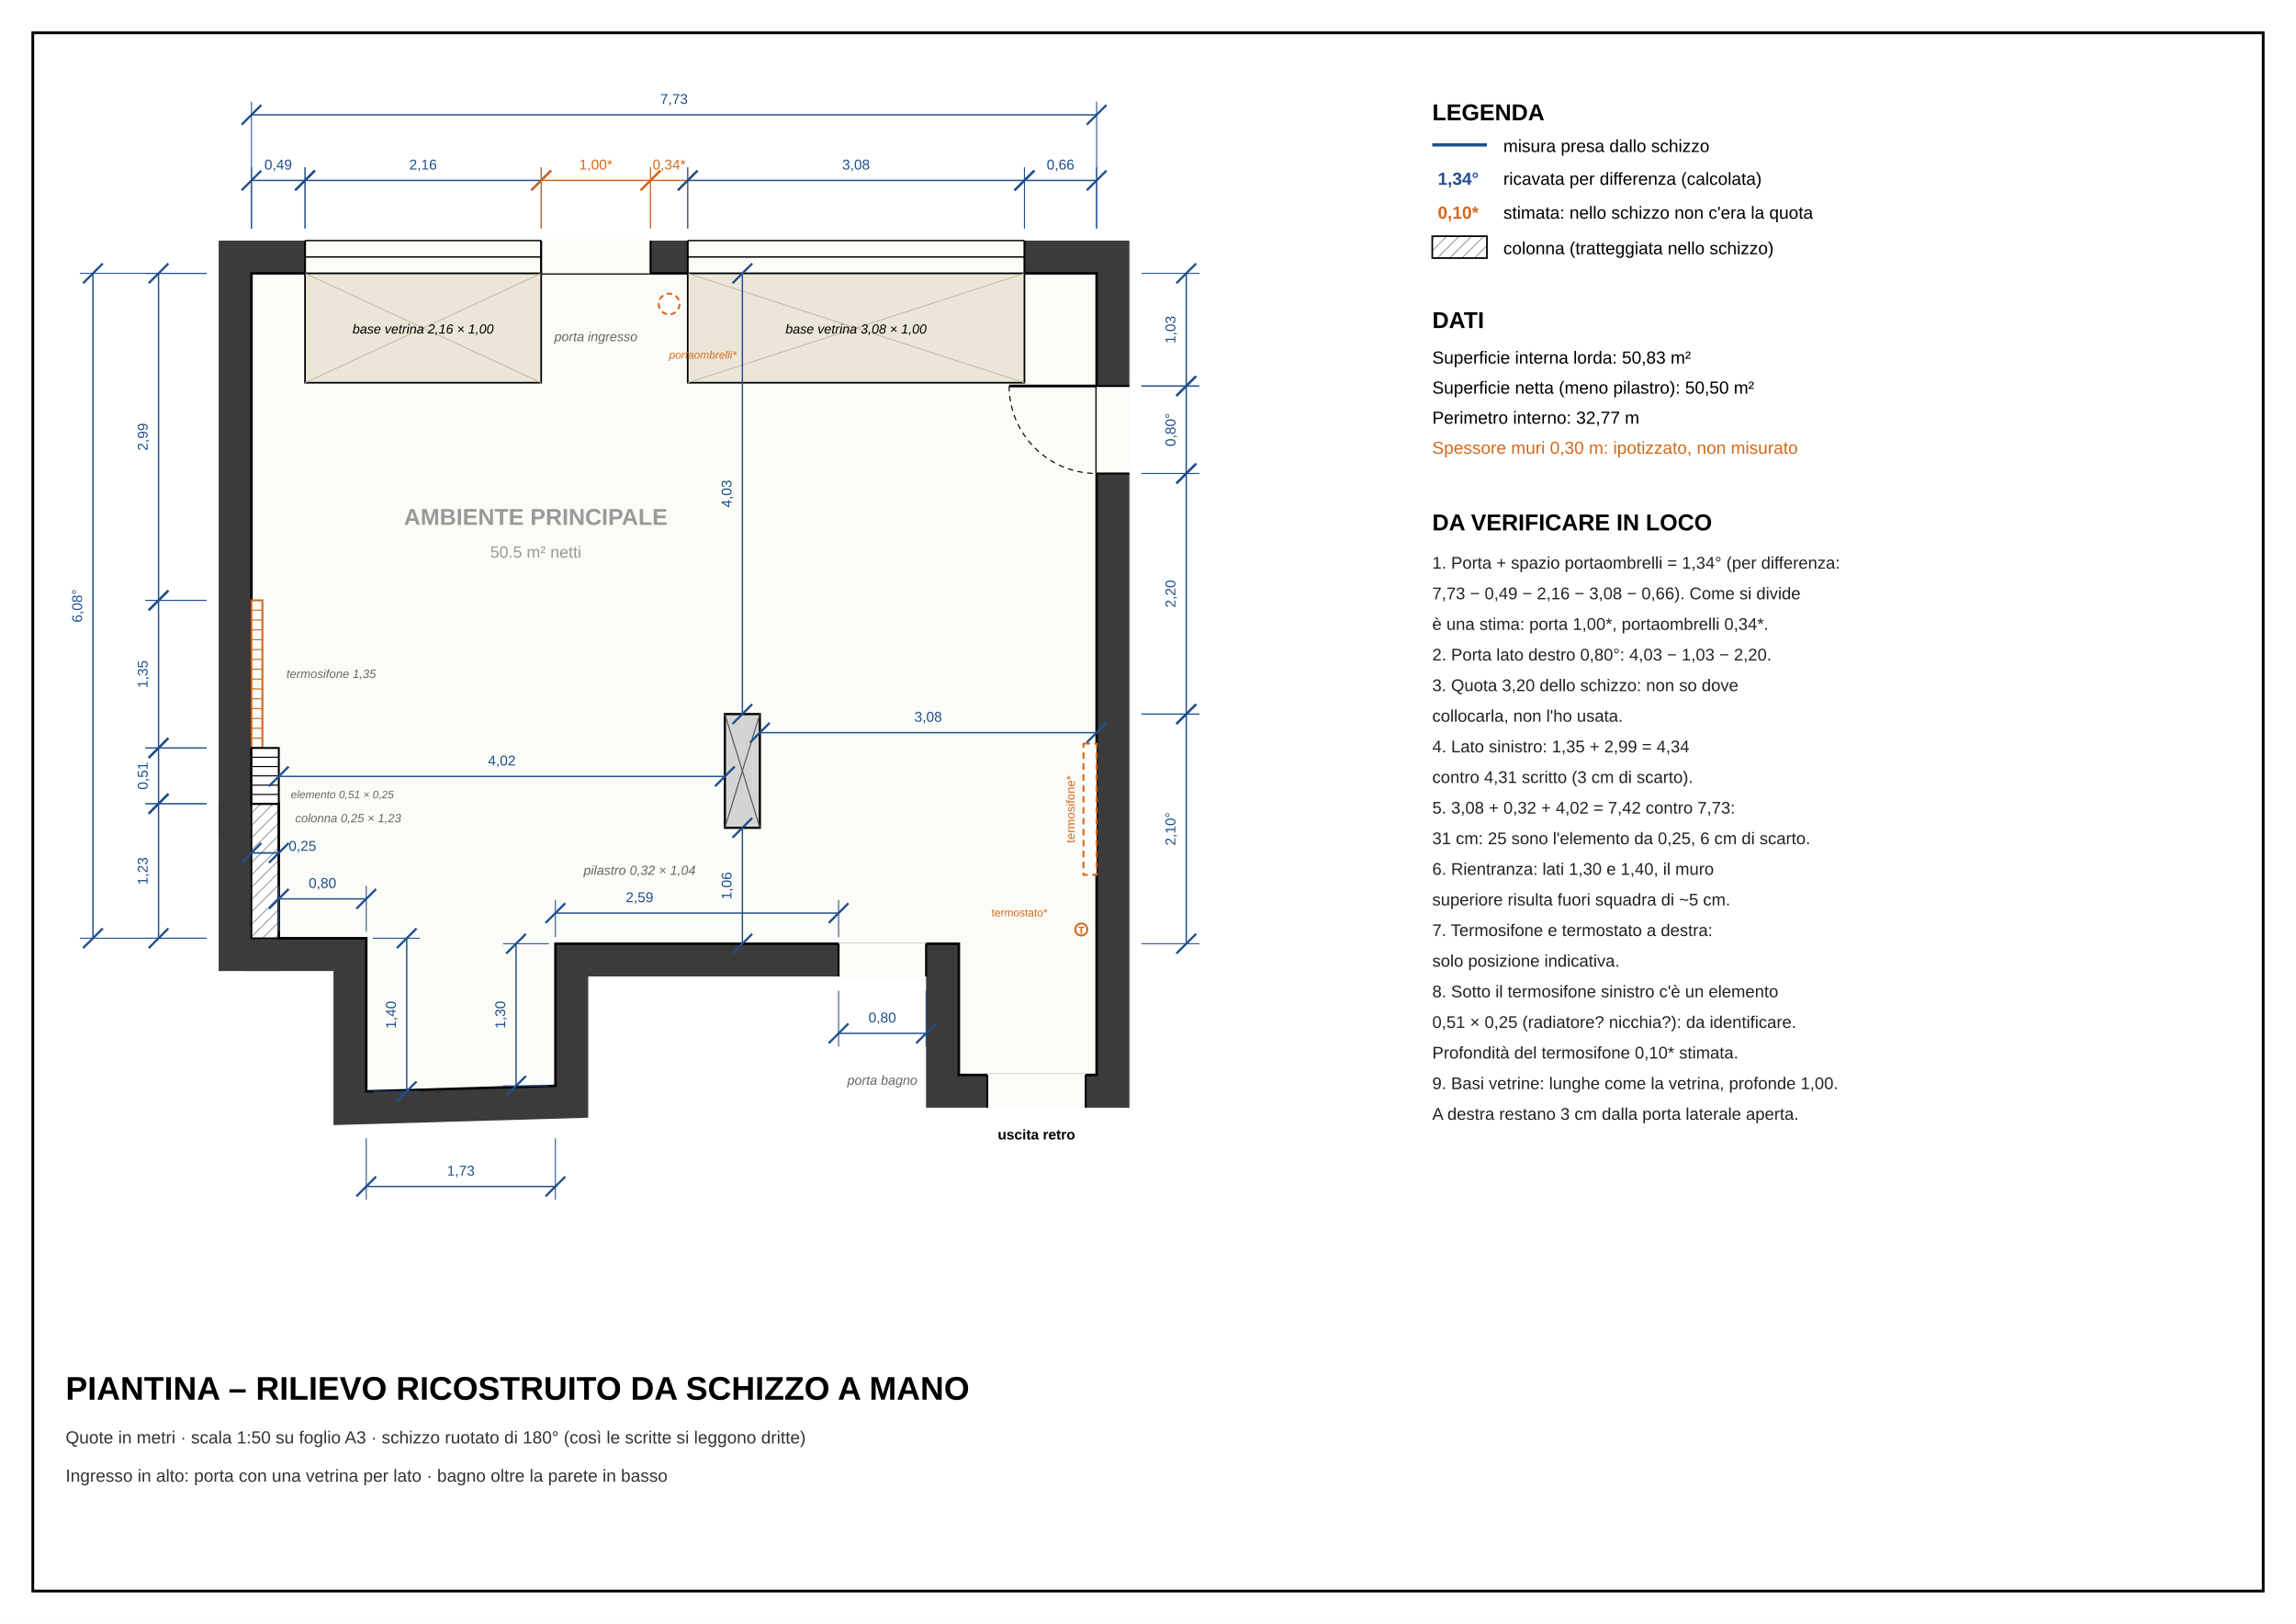
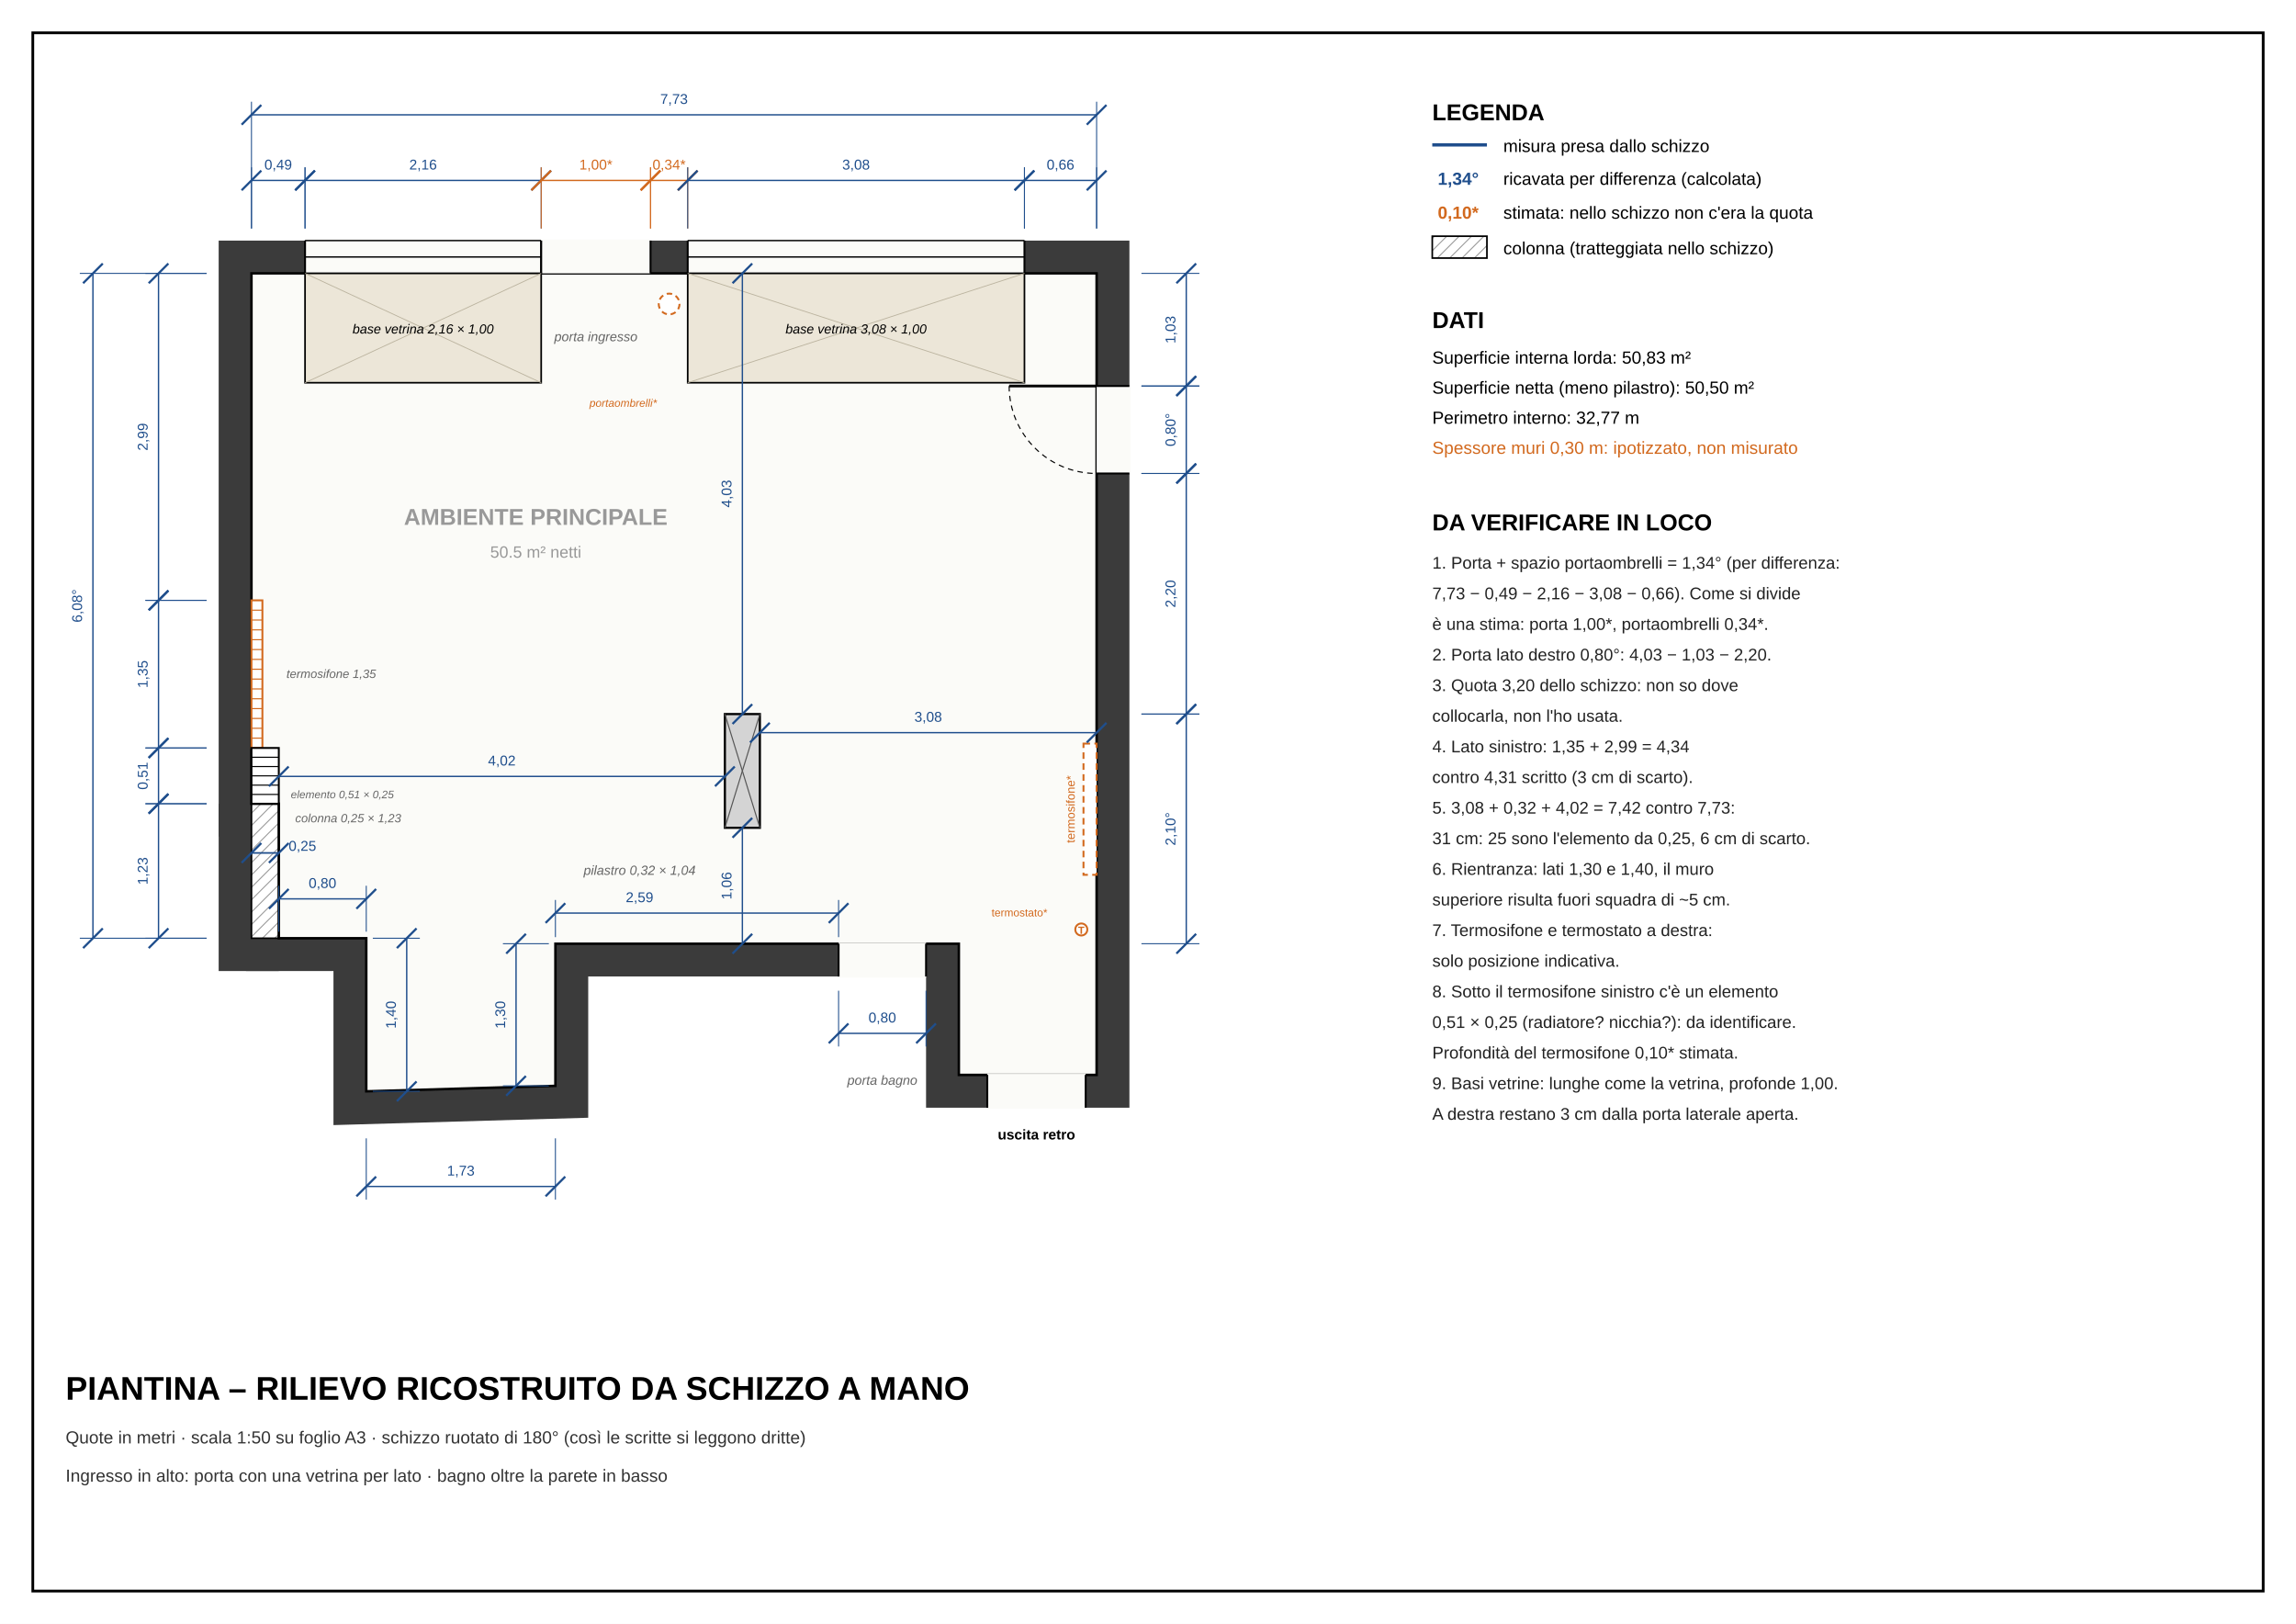
<svg xmlns="http://www.w3.org/2000/svg" width="420mm" height="297mm" viewBox="0 0 420 297" font-family="Arial, Helvetica, sans-serif">
  <defs>
    <pattern id="hatch" width="1.6" height="1.6" patternUnits="userSpaceOnUse" patternTransform="rotate(45)">
      <line x1="0" y1="0" x2="0" y2="1.6" stroke="#777" stroke-width="0.25" />
    </pattern>
  </defs>
  <rect width="420" height="297" fill="#ffffff" />
  <rect x="6" y="6" width="408" height="285" fill="none" stroke="#000" stroke-width="0.5" />
  <polygon points="46.00,50.00 200.60,50.00 200.60,196.60 175.40,196.60 175.40,172.60 101.60,172.60 101.60,198.60 67.00,199.60 67.00,171.60 51.00,171.60 51.00,147.00 46.00,147.00" fill="none" stroke="#3b3b3b" stroke-width="12.00" stroke-linejoin="miter" stroke-miterlimit="10" />
  <polygon points="46.00,50.00 200.60,50.00 200.60,196.60 175.40,196.60 175.40,172.60 101.60,172.60 101.60,198.60 67.00,199.60 67.00,171.60 51.00,171.60 51.00,147.00 46.00,147.00" fill="#fbfbf8" stroke="none" />
  <rect x="40.00" y="147.00" width="11.00" height="30.60" fill="#3b3b3b" stroke="none" stroke-width="0.25" />
  <rect x="46.00" y="147.00" width="5.00" height="24.60" fill="#fff" stroke="none" stroke-width="0.25" />
  <rect x="46.00" y="147.00" width="5.00" height="24.60" fill="url(#hatch)" stroke="#000" stroke-width="0.3" />
  <polygon points="46.00,50.00 200.60,50.00 200.60,196.60 175.40,196.60 175.40,172.60 101.60,172.60 101.60,198.60 67.00,199.60 67.00,171.60 51.00,171.60 51.00,147.00 46.00,147.00" fill="none" stroke="#000" stroke-width="0.45" stroke-linejoin="miter" />
  <rect x="55.80" y="43.80" width="43.20" height="6.20" fill="#fbfbf8" stroke="none" stroke-width="0.25" />
  <line x1="55.80" y1="44.00" x2="55.80" y2="50.00" stroke="#000" stroke-width="0.35" />
  <line x1="99.00" y1="44.00" x2="99.00" y2="50.00" stroke="#000" stroke-width="0.35" />
  <line x1="55.80" y1="44.00" x2="99.00" y2="44.00" stroke="#000" stroke-width="0.25" />
  <line x1="55.80" y1="47.00" x2="99.00" y2="47.00" stroke="#000" stroke-width="0.25" />
  <line x1="55.80" y1="50.00" x2="99.00" y2="50.00" stroke="#000" stroke-width="0.25" />
  <rect x="125.80" y="43.80" width="61.60" height="6.20" fill="#fbfbf8" stroke="none" stroke-width="0.25" />
  <line x1="125.80" y1="44.00" x2="125.80" y2="50.00" stroke="#000" stroke-width="0.35" />
  <line x1="187.40" y1="44.00" x2="187.40" y2="50.00" stroke="#000" stroke-width="0.35" />
  <line x1="125.80" y1="44.00" x2="187.40" y2="44.00" stroke="#000" stroke-width="0.25" />
  <line x1="125.80" y1="47.00" x2="187.40" y2="47.00" stroke="#000" stroke-width="0.25" />
  <line x1="125.80" y1="50.00" x2="187.40" y2="50.00" stroke="#000" stroke-width="0.25" />
  <rect x="99.00" y="43.80" width="20.00" height="6.20" fill="#fbfbf8" stroke="none" stroke-width="0.25" />
  <line x1="99.00" y1="44.00" x2="99.00" y2="50.00" stroke="#000" stroke-width="0.35" />
  <line x1="119.00" y1="44.00" x2="119.00" y2="50.00" stroke="#000" stroke-width="0.35" />
  <circle cx="122.40" cy="55.60" r="1.9" fill="#fff" stroke="#d2691e" stroke-width="0.35" stroke-dasharray="1 0.7" />
  <rect x="200.60" y="70.60" width="6.20" height="16.00" fill="#fbfbf8" stroke="none" stroke-width="0.25" />
  <line x1="200.60" y1="70.60" x2="206.60" y2="70.60" stroke="#000" stroke-width="0.35" />
  <line x1="200.60" y1="86.60" x2="206.60" y2="86.60" stroke="#000" stroke-width="0.35" />
  <line x1="200.60" y1="70.60" x2="184.60" y2="70.60" stroke="#000" stroke-width="0.5" />
  <path d="M 184.60 70.60 A 16.00 16.00 0 0 0 200.60 86.60" fill="none" stroke="#000" stroke-width="0.2" stroke-dasharray="1 0.8" />
  <rect x="153.40" y="172.40" width="16.00" height="6.40" fill="#fbfbf8" stroke="none" stroke-width="0.25" />
  <line x1="153.40" y1="172.60" x2="153.40" y2="178.60" stroke="#000" stroke-width="0.35" />
  <line x1="169.40" y1="172.60" x2="169.40" y2="178.60" stroke="#000" stroke-width="0.35" />
  <rect x="180.60" y="196.40" width="18.00" height="6.40" fill="#fbfbf8" stroke="none" stroke-width="0.25" />
  <line x1="180.60" y1="196.60" x2="180.60" y2="202.60" stroke="#000" stroke-width="0.35" />
  <line x1="198.60" y1="196.60" x2="198.60" y2="202.60" stroke="#000" stroke-width="0.35" />
  <rect x="180.60" y="196.40" width="18.00" height="6.40" fill="none" stroke="none" stroke-width="0.25" />
  <rect x="55.80" y="50.00" width="43.20" height="20.00" fill="#ece6d8" stroke="#000" stroke-width="0.3" />
  <line x1="55.80" y1="50.00" x2="99.00" y2="70.00" stroke="#bbb39f" stroke-width="0.15" />
  <line x1="55.80" y1="70.00" x2="99.00" y2="50.00" stroke="#bbb39f" stroke-width="0.15" />
  <rect x="125.80" y="50.00" width="61.60" height="20.00" fill="#ece6d8" stroke="#000" stroke-width="0.3" />
  <line x1="125.80" y1="50.00" x2="187.40" y2="70.00" stroke="#bbb39f" stroke-width="0.15" />
  <line x1="125.80" y1="70.00" x2="187.40" y2="50.00" stroke="#bbb39f" stroke-width="0.15" />
  <rect x="132.60" y="130.60" width="6.40" height="20.80" fill="#d4d4d4" stroke="#000" stroke-width="0.4" />
  <line x1="132.60" y1="130.60" x2="139.00" y2="151.40" stroke="#555" stroke-width="0.2" />
  <line x1="139.00" y1="130.60" x2="132.60" y2="151.40" stroke="#555" stroke-width="0.2" />
  <rect x="46.00" y="109.80" width="2.00" height="27.00" fill="#fff" stroke="#d2691e" stroke-width="0.35" />
  <line x1="46.00" y1="111.60" x2="48.00" y2="111.60" stroke="#d2691e" stroke-width="0.2" />
  <line x1="46.00" y1="113.40" x2="48.00" y2="113.40" stroke="#d2691e" stroke-width="0.2" />
  <line x1="46.00" y1="115.20" x2="48.00" y2="115.20" stroke="#d2691e" stroke-width="0.2" />
  <line x1="46.00" y1="117.00" x2="48.00" y2="117.00" stroke="#d2691e" stroke-width="0.2" />
  <line x1="46.00" y1="118.80" x2="48.00" y2="118.80" stroke="#d2691e" stroke-width="0.2" />
  <line x1="46.00" y1="120.60" x2="48.00" y2="120.60" stroke="#d2691e" stroke-width="0.2" />
  <line x1="46.00" y1="122.40" x2="48.00" y2="122.40" stroke="#d2691e" stroke-width="0.2" />
  <line x1="46.00" y1="124.20" x2="48.00" y2="124.20" stroke="#d2691e" stroke-width="0.2" />
  <line x1="46.00" y1="126.00" x2="48.00" y2="126.00" stroke="#d2691e" stroke-width="0.2" />
  <line x1="46.00" y1="127.80" x2="48.00" y2="127.80" stroke="#d2691e" stroke-width="0.2" />
  <line x1="46.00" y1="129.60" x2="48.00" y2="129.60" stroke="#d2691e" stroke-width="0.2" />
  <line x1="46.00" y1="131.40" x2="48.00" y2="131.40" stroke="#d2691e" stroke-width="0.2" />
  <line x1="46.00" y1="133.20" x2="48.00" y2="133.20" stroke="#d2691e" stroke-width="0.2" />
  <line x1="46.00" y1="135.00" x2="48.00" y2="135.00" stroke="#d2691e" stroke-width="0.2" />
  <rect x="46.00" y="136.80" width="5.00" height="10.20" fill="#fff" stroke="#000" stroke-width="0.35" />
  <line x1="46.00" y1="138.50" x2="51.00" y2="138.50" stroke="#000" stroke-width="0.2" />
  <line x1="46.00" y1="140.20" x2="51.00" y2="140.20" stroke="#000" stroke-width="0.2" />
  <line x1="46.00" y1="141.90" x2="51.00" y2="141.90" stroke="#000" stroke-width="0.2" />
  <line x1="46.00" y1="143.60" x2="51.00" y2="143.60" stroke="#000" stroke-width="0.2" />
  <line x1="46.00" y1="145.30" x2="51.00" y2="145.30" stroke="#000" stroke-width="0.2" />
  <rect x="198.20" y="136.00" width="2.40" height="24.00" fill="#fff" stroke="#d2691e" stroke-width="0.35" stroke-dasharray="1.2 0.8" />
  <text x="196.60" y="148.00" font-size="2.2" fill="#d2691e" text-anchor="middle" font-weight="normal" font-style="normal" transform="rotate(-90 196.60 148.00)">termosifone*</text>
  <circle cx="197.80" cy="170.00" r="1.1" fill="#fff" stroke="#d2691e" stroke-width="0.35" />
  <text x="197.80" y="170.80" font-size="1.9" fill="#d2691e" text-anchor="middle" font-weight="bold">T</text>
  <text x="191.60" y="167.60" font-size="2.0" fill="#d2691e" text-anchor="end" font-weight="normal" font-style="normal">termostato*</text>
  <text x="77.40" y="61.00" font-size="2.4" fill="#000" text-anchor="middle" font-weight="normal" font-style="italic">base vetrina 2,16 × 1,00</text>
  <text x="156.60" y="61.00" font-size="2.4" fill="#000" text-anchor="middle" font-weight="normal" font-style="italic">base vetrina 3,08 × 1,00</text>
  <text x="109.00" y="62.40" font-size="2.4" fill="#666666" text-anchor="middle" font-weight="normal" font-style="italic">porta ingresso</text>
-   <text x="122.40" y="65.60" font-size="2.0" fill="#d2691e" text-anchor="start" font-weight="normal" font-style="italic">portaombrelli*</text>
+   <text x="114.00" y="74.40" font-size="2.0" fill="#d2691e" text-anchor="middle" font-weight="normal" font-style="italic">portaombrelli*</text>
  <text x="117.00" y="160.00" font-size="2.4" fill="#666666" text-anchor="middle" font-weight="normal" font-style="italic">pilastro 0,32 × 1,04</text>
  <text x="52.40" y="124.00" font-size="2.2" fill="#666666" text-anchor="start" font-weight="normal" font-style="italic">termosifone 1,35</text>
  <text x="53.20" y="146.00" font-size="2.0" fill="#666666" text-anchor="start" font-weight="normal" font-style="italic">elemento 0,51 × 0,25</text>
  <text x="54.00" y="150.40" font-size="2.2" fill="#666666" text-anchor="start" font-weight="normal" font-style="italic">colonna 0,25 × 1,23</text>
  <text x="161.40" y="198.40" font-size="2.4" fill="#666666" text-anchor="middle" font-weight="normal" font-style="italic">porta bagno</text>
  <text x="189.60" y="208.40" font-size="2.6" fill="#000" text-anchor="middle" font-weight="bold" font-style="normal">uscita retro</text>
  <text x="98.00" y="96.00" font-size="4.2" fill="#999" text-anchor="middle" font-weight="bold" font-style="normal">AMBIENTE PRINCIPALE</text>
  <text x="98.00" y="102.00" font-size="3.0" fill="#999" text-anchor="middle" font-weight="normal" font-style="normal">50.5 m² netti</text>
  <line x1="46.00" y1="41.80" x2="46.00" y2="30.60" stroke="#1f4e8c" stroke-width="0.18" />
  <line x1="55.80" y1="41.80" x2="55.80" y2="30.60" stroke="#1f4e8c" stroke-width="0.18" />
  <line x1="46.00" y1="33.00" x2="55.80" y2="33.00" stroke="#1f4e8c" stroke-width="0.25" />
  <line x1="44.20" y1="34.80" x2="47.80" y2="31.20" stroke="#1f4e8c" stroke-width="0.4" />
  <line x1="54.00" y1="34.80" x2="57.60" y2="31.20" stroke="#1f4e8c" stroke-width="0.4" />
  <text x="50.90" y="31.00" font-size="2.6" fill="#1f4e8c" text-anchor="middle" font-weight="normal" font-style="normal">0,49</text>
  <line x1="55.80" y1="41.80" x2="55.80" y2="30.60" stroke="#1f4e8c" stroke-width="0.18" />
  <line x1="99.00" y1="41.80" x2="99.00" y2="30.60" stroke="#1f4e8c" stroke-width="0.18" />
  <line x1="55.80" y1="33.00" x2="99.00" y2="33.00" stroke="#1f4e8c" stroke-width="0.25" />
  <line x1="54.00" y1="34.80" x2="57.60" y2="31.20" stroke="#1f4e8c" stroke-width="0.4" />
  <line x1="97.20" y1="34.80" x2="100.80" y2="31.20" stroke="#1f4e8c" stroke-width="0.4" />
  <text x="77.40" y="31.00" font-size="2.6" fill="#1f4e8c" text-anchor="middle" font-weight="normal" font-style="normal">2,16</text>
  <line x1="99.00" y1="41.80" x2="99.00" y2="30.60" stroke="#d2691e" stroke-width="0.18" />
  <line x1="119.00" y1="41.80" x2="119.00" y2="30.60" stroke="#d2691e" stroke-width="0.18" />
  <line x1="99.00" y1="33.00" x2="119.00" y2="33.00" stroke="#d2691e" stroke-width="0.25" />
  <line x1="97.20" y1="34.80" x2="100.80" y2="31.20" stroke="#d2691e" stroke-width="0.4" />
  <line x1="117.20" y1="34.80" x2="120.80" y2="31.20" stroke="#d2691e" stroke-width="0.4" />
  <text x="109.00" y="31.00" font-size="2.6" fill="#d2691e" text-anchor="middle" font-weight="normal" font-style="normal">1,00*</text>
  <line x1="119.00" y1="41.80" x2="119.00" y2="30.60" stroke="#d2691e" stroke-width="0.18" />
  <line x1="125.80" y1="41.80" x2="125.80" y2="30.60" stroke="#d2691e" stroke-width="0.18" />
  <line x1="119.00" y1="33.00" x2="125.80" y2="33.00" stroke="#d2691e" stroke-width="0.25" />
  <line x1="117.20" y1="34.80" x2="120.80" y2="31.20" stroke="#d2691e" stroke-width="0.4" />
  <line x1="124.00" y1="34.80" x2="127.60" y2="31.20" stroke="#d2691e" stroke-width="0.4" />
  <text x="122.40" y="31.00" font-size="2.6" fill="#d2691e" text-anchor="middle" font-weight="normal" font-style="normal">0,34*</text>
  <line x1="125.80" y1="41.80" x2="125.80" y2="30.60" stroke="#1f4e8c" stroke-width="0.18" />
  <line x1="187.40" y1="41.80" x2="187.40" y2="30.60" stroke="#1f4e8c" stroke-width="0.18" />
  <line x1="125.80" y1="33.00" x2="187.40" y2="33.00" stroke="#1f4e8c" stroke-width="0.25" />
  <line x1="124.00" y1="34.80" x2="127.60" y2="31.20" stroke="#1f4e8c" stroke-width="0.4" />
  <line x1="185.60" y1="34.80" x2="189.20" y2="31.20" stroke="#1f4e8c" stroke-width="0.4" />
  <text x="156.60" y="31.00" font-size="2.6" fill="#1f4e8c" text-anchor="middle" font-weight="normal" font-style="normal">3,08</text>
  <line x1="187.40" y1="41.80" x2="187.40" y2="30.60" stroke="#1f4e8c" stroke-width="0.18" />
  <line x1="200.60" y1="41.80" x2="200.60" y2="30.60" stroke="#1f4e8c" stroke-width="0.18" />
  <line x1="187.40" y1="33.00" x2="200.60" y2="33.00" stroke="#1f4e8c" stroke-width="0.25" />
  <line x1="185.60" y1="34.80" x2="189.20" y2="31.20" stroke="#1f4e8c" stroke-width="0.4" />
  <line x1="198.80" y1="34.80" x2="202.40" y2="31.20" stroke="#1f4e8c" stroke-width="0.4" />
  <text x="194.00" y="31.00" font-size="2.6" fill="#1f4e8c" text-anchor="middle" font-weight="normal" font-style="normal">0,66</text>
  <line x1="46.00" y1="41.80" x2="46.00" y2="18.60" stroke="#1f4e8c" stroke-width="0.18" />
  <line x1="200.60" y1="41.80" x2="200.60" y2="18.60" stroke="#1f4e8c" stroke-width="0.18" />
  <line x1="46.00" y1="21.00" x2="200.60" y2="21.00" stroke="#1f4e8c" stroke-width="0.25" />
  <line x1="44.20" y1="22.80" x2="47.80" y2="19.20" stroke="#1f4e8c" stroke-width="0.4" />
  <line x1="198.80" y1="22.80" x2="202.40" y2="19.20" stroke="#1f4e8c" stroke-width="0.4" />
  <text x="123.30" y="19.00" font-size="2.6" fill="#1f4e8c" text-anchor="middle" font-weight="normal" font-style="normal">7,73</text>
  <line x1="208.80" y1="50.00" x2="219.40" y2="50.00" stroke="#1f4e8c" stroke-width="0.18" />
  <line x1="208.80" y1="70.60" x2="219.40" y2="70.60" stroke="#1f4e8c" stroke-width="0.18" />
  <line x1="217.00" y1="50.00" x2="217.00" y2="70.60" stroke="#1f4e8c" stroke-width="0.25" />
  <line x1="215.20" y1="51.80" x2="218.80" y2="48.20" stroke="#1f4e8c" stroke-width="0.4" />
  <line x1="215.20" y1="72.40" x2="218.80" y2="68.80" stroke="#1f4e8c" stroke-width="0.4" />
  <text x="215.00" y="60.30" font-size="2.6" fill="#1f4e8c" text-anchor="middle" font-weight="normal" font-style="normal" transform="rotate(-90 215.00 60.30)">1,03</text>
  <line x1="208.80" y1="70.60" x2="219.40" y2="70.60" stroke="#1f4e8c" stroke-width="0.18" />
  <line x1="208.80" y1="86.60" x2="219.40" y2="86.60" stroke="#1f4e8c" stroke-width="0.18" />
  <line x1="217.00" y1="70.60" x2="217.00" y2="86.60" stroke="#1f4e8c" stroke-width="0.25" />
  <line x1="215.20" y1="72.40" x2="218.80" y2="68.80" stroke="#1f4e8c" stroke-width="0.4" />
  <line x1="215.20" y1="88.40" x2="218.80" y2="84.80" stroke="#1f4e8c" stroke-width="0.4" />
  <text x="215.00" y="78.60" font-size="2.6" fill="#1f4e8c" text-anchor="middle" font-weight="normal" font-style="normal" transform="rotate(-90 215.00 78.60)">0,80°</text>
  <line x1="208.80" y1="86.60" x2="219.40" y2="86.60" stroke="#1f4e8c" stroke-width="0.18" />
  <line x1="208.80" y1="130.60" x2="219.40" y2="130.60" stroke="#1f4e8c" stroke-width="0.18" />
  <line x1="217.00" y1="86.60" x2="217.00" y2="130.60" stroke="#1f4e8c" stroke-width="0.25" />
  <line x1="215.20" y1="88.40" x2="218.80" y2="84.80" stroke="#1f4e8c" stroke-width="0.4" />
  <line x1="215.20" y1="132.40" x2="218.80" y2="128.80" stroke="#1f4e8c" stroke-width="0.4" />
  <text x="215.00" y="108.60" font-size="2.6" fill="#1f4e8c" text-anchor="middle" font-weight="normal" font-style="normal" transform="rotate(-90 215.00 108.60)">2,20</text>
  <line x1="208.80" y1="130.60" x2="219.40" y2="130.60" stroke="#1f4e8c" stroke-width="0.18" />
  <line x1="208.80" y1="172.60" x2="219.40" y2="172.60" stroke="#1f4e8c" stroke-width="0.18" />
  <line x1="217.00" y1="130.60" x2="217.00" y2="172.60" stroke="#1f4e8c" stroke-width="0.25" />
  <line x1="215.20" y1="132.40" x2="218.80" y2="128.80" stroke="#1f4e8c" stroke-width="0.4" />
  <line x1="215.20" y1="174.40" x2="218.80" y2="170.80" stroke="#1f4e8c" stroke-width="0.4" />
  <text x="215.00" y="151.60" font-size="2.6" fill="#1f4e8c" text-anchor="middle" font-weight="normal" font-style="normal" transform="rotate(-90 215.00 151.60)">2,10°</text>
  <line x1="37.80" y1="50.00" x2="26.60" y2="50.00" stroke="#1f4e8c" stroke-width="0.18" />
  <line x1="37.80" y1="109.80" x2="26.60" y2="109.80" stroke="#1f4e8c" stroke-width="0.18" />
  <line x1="29.00" y1="50.00" x2="29.00" y2="109.80" stroke="#1f4e8c" stroke-width="0.25" />
  <line x1="27.20" y1="51.80" x2="30.80" y2="48.20" stroke="#1f4e8c" stroke-width="0.4" />
  <line x1="27.20" y1="111.60" x2="30.80" y2="108.00" stroke="#1f4e8c" stroke-width="0.4" />
  <text x="27.00" y="79.90" font-size="2.6" fill="#1f4e8c" text-anchor="middle" font-weight="normal" font-style="normal" transform="rotate(-90 27.00 79.90)">2,99</text>
  <line x1="37.80" y1="109.80" x2="26.60" y2="109.80" stroke="#1f4e8c" stroke-width="0.18" />
  <line x1="37.80" y1="136.80" x2="26.60" y2="136.80" stroke="#1f4e8c" stroke-width="0.18" />
  <line x1="29.00" y1="109.80" x2="29.00" y2="136.80" stroke="#1f4e8c" stroke-width="0.25" />
  <line x1="27.20" y1="111.60" x2="30.80" y2="108.00" stroke="#1f4e8c" stroke-width="0.4" />
  <line x1="27.20" y1="138.60" x2="30.80" y2="135.00" stroke="#1f4e8c" stroke-width="0.4" />
  <text x="27.00" y="123.30" font-size="2.6" fill="#1f4e8c" text-anchor="middle" font-weight="normal" font-style="normal" transform="rotate(-90 27.00 123.30)">1,35</text>
  <line x1="37.80" y1="136.80" x2="26.60" y2="136.80" stroke="#1f4e8c" stroke-width="0.18" />
  <line x1="37.80" y1="147.00" x2="26.60" y2="147.00" stroke="#1f4e8c" stroke-width="0.18" />
  <line x1="29.00" y1="136.80" x2="29.00" y2="147.00" stroke="#1f4e8c" stroke-width="0.25" />
  <line x1="27.20" y1="138.60" x2="30.80" y2="135.00" stroke="#1f4e8c" stroke-width="0.4" />
  <line x1="27.20" y1="148.80" x2="30.80" y2="145.20" stroke="#1f4e8c" stroke-width="0.4" />
  <text x="27.00" y="141.90" font-size="2.6" fill="#1f4e8c" text-anchor="middle" font-weight="normal" font-style="normal" transform="rotate(-90 27.00 141.90)">0,51</text>
  <line x1="37.80" y1="147.00" x2="26.60" y2="147.00" stroke="#1f4e8c" stroke-width="0.18" />
  <line x1="37.80" y1="171.60" x2="26.60" y2="171.60" stroke="#1f4e8c" stroke-width="0.18" />
  <line x1="29.00" y1="147.00" x2="29.00" y2="171.60" stroke="#1f4e8c" stroke-width="0.25" />
  <line x1="27.20" y1="148.80" x2="30.80" y2="145.20" stroke="#1f4e8c" stroke-width="0.4" />
  <line x1="27.20" y1="173.40" x2="30.80" y2="169.80" stroke="#1f4e8c" stroke-width="0.4" />
  <text x="27.00" y="159.30" font-size="2.6" fill="#1f4e8c" text-anchor="middle" font-weight="normal" font-style="normal" transform="rotate(-90 27.00 159.30)">1,23</text>
  <line x1="37.80" y1="50.00" x2="14.60" y2="50.00" stroke="#1f4e8c" stroke-width="0.18" />
  <line x1="37.80" y1="171.60" x2="14.60" y2="171.60" stroke="#1f4e8c" stroke-width="0.18" />
  <line x1="17.00" y1="50.00" x2="17.00" y2="171.60" stroke="#1f4e8c" stroke-width="0.25" />
  <line x1="15.20" y1="51.80" x2="18.80" y2="48.20" stroke="#1f4e8c" stroke-width="0.4" />
  <line x1="15.20" y1="173.40" x2="18.80" y2="169.80" stroke="#1f4e8c" stroke-width="0.4" />
  <text x="15.00" y="110.80" font-size="2.6" fill="#1f4e8c" text-anchor="middle" font-weight="normal" font-style="normal" transform="rotate(-90 15.00 110.80)">6,08°</text>
  <line x1="139.00" y1="134.00" x2="200.60" y2="134.00" stroke="#1f4e8c" stroke-width="0.25" />
  <line x1="137.20" y1="135.80" x2="140.80" y2="132.20" stroke="#1f4e8c" stroke-width="0.4" />
  <line x1="198.80" y1="135.80" x2="202.40" y2="132.20" stroke="#1f4e8c" stroke-width="0.4" />
  <text x="169.80" y="132.00" font-size="2.6" fill="#1f4e8c" text-anchor="middle" font-weight="normal" font-style="normal">3,08</text>
  <line x1="51.00" y1="142.00" x2="132.60" y2="142.00" stroke="#1f4e8c" stroke-width="0.25" />
  <line x1="49.20" y1="143.80" x2="52.80" y2="140.20" stroke="#1f4e8c" stroke-width="0.4" />
  <line x1="130.80" y1="143.80" x2="134.40" y2="140.20" stroke="#1f4e8c" stroke-width="0.4" />
  <text x="91.80" y="140.00" font-size="2.6" fill="#1f4e8c" text-anchor="middle" font-weight="normal" font-style="normal">4,02</text>
  <line x1="135.80" y1="50.00" x2="135.80" y2="130.60" stroke="#1f4e8c" stroke-width="0.25" />
  <line x1="134.00" y1="51.80" x2="137.60" y2="48.20" stroke="#1f4e8c" stroke-width="0.4" />
  <line x1="134.00" y1="132.40" x2="137.60" y2="128.80" stroke="#1f4e8c" stroke-width="0.4" />
  <text x="133.80" y="90.30" font-size="2.6" fill="#1f4e8c" text-anchor="middle" font-weight="normal" font-style="normal" transform="rotate(-90 133.80 90.30)">4,03</text>
  <line x1="135.80" y1="151.40" x2="135.80" y2="172.60" stroke="#1f4e8c" stroke-width="0.25" />
  <line x1="134.00" y1="153.20" x2="137.60" y2="149.60" stroke="#1f4e8c" stroke-width="0.4" />
  <line x1="134.00" y1="174.40" x2="137.60" y2="170.80" stroke="#1f4e8c" stroke-width="0.4" />
  <text x="133.80" y="162.00" font-size="2.6" fill="#1f4e8c" text-anchor="middle" font-weight="normal" font-style="normal" transform="rotate(-90 133.80 162.00)">1,06</text>
  <line x1="46.00" y1="156.00" x2="51.00" y2="156.00" stroke="#1f4e8c" stroke-width="0.3" />
  <line x1="44.20" y1="157.80" x2="47.80" y2="154.20" stroke="#1f4e8c" stroke-width="0.4" />
  <line x1="49.20" y1="157.80" x2="52.80" y2="154.20" stroke="#1f4e8c" stroke-width="0.4" />
  <text x="52.80" y="155.60" font-size="2.6" fill="#1f4e8c" text-anchor="start" font-weight="normal" font-style="normal">0,25</text>
  <line x1="51.00" y1="170.40" x2="51.00" y2="162.00" stroke="#1f4e8c" stroke-width="0.18" />
  <line x1="67.00" y1="170.40" x2="67.00" y2="162.00" stroke="#1f4e8c" stroke-width="0.18" />
  <line x1="51.00" y1="164.40" x2="67.00" y2="164.40" stroke="#1f4e8c" stroke-width="0.25" />
  <line x1="49.20" y1="166.20" x2="52.80" y2="162.60" stroke="#1f4e8c" stroke-width="0.4" />
  <line x1="65.20" y1="166.20" x2="68.80" y2="162.60" stroke="#1f4e8c" stroke-width="0.4" />
  <text x="59.00" y="162.40" font-size="2.6" fill="#1f4e8c" text-anchor="middle" font-weight="normal" font-style="normal">0,80</text>
  <line x1="101.60" y1="171.40" x2="101.60" y2="164.60" stroke="#1f4e8c" stroke-width="0.18" />
  <line x1="153.40" y1="171.40" x2="153.40" y2="164.60" stroke="#1f4e8c" stroke-width="0.18" />
  <line x1="101.60" y1="167.00" x2="153.40" y2="167.00" stroke="#1f4e8c" stroke-width="0.25" />
  <line x1="99.80" y1="168.80" x2="103.40" y2="165.20" stroke="#1f4e8c" stroke-width="0.4" />
  <line x1="151.60" y1="168.80" x2="155.20" y2="165.20" stroke="#1f4e8c" stroke-width="0.4" />
  <text x="117.00" y="165.00" font-size="2.6" fill="#1f4e8c" text-anchor="middle" font-weight="normal" font-style="normal">2,59</text>
  <line x1="68.20" y1="171.60" x2="76.80" y2="171.60" stroke="#1f4e8c" stroke-width="0.18" />
  <line x1="68.20" y1="199.60" x2="76.80" y2="199.60" stroke="#1f4e8c" stroke-width="0.18" />
  <line x1="74.40" y1="171.60" x2="74.40" y2="199.60" stroke="#1f4e8c" stroke-width="0.25" />
  <line x1="72.60" y1="173.40" x2="76.20" y2="169.80" stroke="#1f4e8c" stroke-width="0.4" />
  <line x1="72.60" y1="201.40" x2="76.20" y2="197.80" stroke="#1f4e8c" stroke-width="0.4" />
  <text x="72.40" y="185.60" font-size="2.6" fill="#1f4e8c" text-anchor="middle" font-weight="normal" font-style="normal" transform="rotate(-90 72.40 185.60)">1,40</text>
  <line x1="100.40" y1="172.60" x2="92.00" y2="172.60" stroke="#1f4e8c" stroke-width="0.18" />
  <line x1="100.40" y1="198.60" x2="92.00" y2="198.60" stroke="#1f4e8c" stroke-width="0.18" />
  <line x1="94.40" y1="172.60" x2="94.40" y2="198.60" stroke="#1f4e8c" stroke-width="0.25" />
  <line x1="92.60" y1="174.40" x2="96.20" y2="170.80" stroke="#1f4e8c" stroke-width="0.4" />
  <line x1="92.60" y1="200.40" x2="96.20" y2="196.80" stroke="#1f4e8c" stroke-width="0.4" />
  <text x="92.40" y="185.60" font-size="2.6" fill="#1f4e8c" text-anchor="middle" font-weight="normal" font-style="normal" transform="rotate(-90 92.40 185.60)">1,30</text>
  <line x1="67.00" y1="208.20" x2="67.00" y2="219.40" stroke="#1f4e8c" stroke-width="0.18" />
  <line x1="101.60" y1="208.20" x2="101.60" y2="219.40" stroke="#1f4e8c" stroke-width="0.18" />
  <line x1="67.00" y1="217.00" x2="101.60" y2="217.00" stroke="#1f4e8c" stroke-width="0.25" />
  <line x1="65.20" y1="218.80" x2="68.80" y2="215.20" stroke="#1f4e8c" stroke-width="0.4" />
  <line x1="99.80" y1="218.80" x2="103.40" y2="215.20" stroke="#1f4e8c" stroke-width="0.4" />
  <text x="84.30" y="215.00" font-size="2.6" fill="#1f4e8c" text-anchor="middle" font-weight="normal" font-style="normal">1,73</text>
  <line x1="153.40" y1="181.20" x2="153.40" y2="191.40" stroke="#1f4e8c" stroke-width="0.18" />
  <line x1="169.40" y1="181.20" x2="169.40" y2="191.40" stroke="#1f4e8c" stroke-width="0.18" />
  <line x1="153.40" y1="189.00" x2="169.40" y2="189.00" stroke="#1f4e8c" stroke-width="0.25" />
  <line x1="151.60" y1="190.80" x2="155.20" y2="187.20" stroke="#1f4e8c" stroke-width="0.4" />
  <line x1="167.60" y1="190.80" x2="171.20" y2="187.20" stroke="#1f4e8c" stroke-width="0.4" />
  <text x="161.40" y="187.00" font-size="2.6" fill="#1f4e8c" text-anchor="middle" font-weight="normal" font-style="normal">0,80</text>
  <text x="12.00" y="256.00" font-size="6.0" fill="#000" text-anchor="start" font-weight="bold">PIANTINA – RILIEVO RICOSTRUITO DA SCHIZZO A MANO</text>
  <text x="12.00" y="264.00" font-size="3.2" fill="#333" text-anchor="start" font-weight="normal">Quote in metri · scala 1:50 su foglio A3 · schizzo ruotato di 180° (così le scritte si leggono dritte)</text>
  <text x="12.00" y="271.00" font-size="3.2" fill="#333" text-anchor="start" font-weight="normal">Ingresso in alto: porta con una vetrina per lato · bagno oltre la parete in basso</text>
  <text x="262.00" y="22.00" font-size="4.2" fill="#000" text-anchor="start" font-weight="bold">LEGENDA</text>
  <line x1="262" y1="26.5" x2="272" y2="26.5" stroke="#1f4e8c" stroke-width="0.6" />
  <text x="275.00" y="27.80" font-size="3.2" fill="#000" text-anchor="start" font-weight="normal">misura presa dallo schizzo</text>
  <text x="263.00" y="33.80" font-size="3.2" fill="#1f4e8c" text-anchor="start" font-weight="bold">1,34°</text>
  <text x="275.00" y="33.80" font-size="3.2" fill="#000" text-anchor="start" font-weight="normal">ricavata per differenza (calcolata)</text>
  <text x="263.00" y="40.00" font-size="3.2" fill="#d2691e" text-anchor="start" font-weight="bold">0,10*</text>
  <text x="275.00" y="40.00" font-size="3.2" fill="#000" text-anchor="start" font-weight="normal">stimata: nello schizzo non c'era la quota</text>
  <rect x="262" y="43.2" width="10" height="4" fill="url(#hatch)" stroke="#000" stroke-width="0.3" />
  <text x="275.00" y="46.50" font-size="3.2" fill="#000" text-anchor="start" font-weight="normal">colonna (tratteggiata nello schizzo)</text>
  <text x="262.00" y="60.00" font-size="4.2" fill="#000" text-anchor="start" font-weight="bold">DATI</text>
  <text x="262.00" y="66.50" font-size="3.2" fill="#000" text-anchor="start" font-weight="normal">Superficie interna lorda: 50,83 m²</text>
  <text x="262.00" y="72.00" font-size="3.2" fill="#000" text-anchor="start" font-weight="normal">Superficie netta (meno pilastro): 50,50 m²</text>
  <text x="262.00" y="77.50" font-size="3.2" fill="#000" text-anchor="start" font-weight="normal">Perimetro interno: 32,77 m</text>
  <text x="262.00" y="83.00" font-size="3.2" fill="#d2691e" text-anchor="start" font-weight="normal">Spessore muri 0,30 m: ipotizzato, non misurato</text>
  <text x="262.00" y="97.00" font-size="4.2" fill="#000" text-anchor="start" font-weight="bold">DA VERIFICARE IN LOCO</text>
  <text x="262.00" y="104.00" font-size="3.1" fill="#222" text-anchor="start" font-weight="normal">1. Porta + spazio portaombrelli = 1,34° (per differenza:</text>
  <text x="262.00" y="109.60" font-size="3.1" fill="#222" text-anchor="start" font-weight="normal">    7,73 − 0,49 − 2,16 − 3,08 − 0,66). Come si divide</text>
  <text x="262.00" y="115.20" font-size="3.1" fill="#222" text-anchor="start" font-weight="normal">    è una stima: porta 1,00*, portaombrelli 0,34*.</text>
  <text x="262.00" y="120.80" font-size="3.1" fill="#222" text-anchor="start" font-weight="normal">2. Porta lato destro 0,80°: 4,03 − 1,03 − 2,20.</text>
  <text x="262.00" y="126.40" font-size="3.1" fill="#222" text-anchor="start" font-weight="normal">3. Quota 3,20 dello schizzo: non so dove</text>
  <text x="262.00" y="132.00" font-size="3.1" fill="#222" text-anchor="start" font-weight="normal">    collocarla, non l'ho usata.</text>
  <text x="262.00" y="137.60" font-size="3.1" fill="#222" text-anchor="start" font-weight="normal">4. Lato sinistro: 1,35 + 2,99 = 4,34</text>
  <text x="262.00" y="143.20" font-size="3.1" fill="#222" text-anchor="start" font-weight="normal">    contro 4,31 scritto (3 cm di scarto).</text>
  <text x="262.00" y="148.80" font-size="3.1" fill="#222" text-anchor="start" font-weight="normal">5. 3,08 + 0,32 + 4,02 = 7,42 contro 7,73:</text>
  <text x="262.00" y="154.40" font-size="3.1" fill="#222" text-anchor="start" font-weight="normal">    31 cm: 25 sono l'elemento da 0,25, 6 cm di scarto.</text>
  <text x="262.00" y="160.00" font-size="3.1" fill="#222" text-anchor="start" font-weight="normal">6. Rientranza: lati 1,30 e 1,40, il muro</text>
  <text x="262.00" y="165.60" font-size="3.1" fill="#222" text-anchor="start" font-weight="normal">    superiore risulta fuori squadra di ~5 cm.</text>
  <text x="262.00" y="171.20" font-size="3.1" fill="#222" text-anchor="start" font-weight="normal">7. Termosifone e termostato a destra:</text>
  <text x="262.00" y="176.80" font-size="3.1" fill="#222" text-anchor="start" font-weight="normal">    solo posizione indicativa.</text>
  <text x="262.00" y="182.40" font-size="3.1" fill="#222" text-anchor="start" font-weight="normal">8. Sotto il termosifone sinistro c'è un elemento</text>
  <text x="262.00" y="188.00" font-size="3.1" fill="#222" text-anchor="start" font-weight="normal">    0,51 × 0,25 (radiatore? nicchia?): da identificare.</text>
  <text x="262.00" y="193.60" font-size="3.1" fill="#222" text-anchor="start" font-weight="normal">    Profondità del termosifone 0,10* stimata.</text>
  <text x="262.00" y="199.20" font-size="3.1" fill="#222" text-anchor="start" font-weight="normal">9. Basi vetrine: lunghe come la vetrina, profonde 1,00.</text>
  <text x="262.00" y="204.80" font-size="3.1" fill="#222" text-anchor="start" font-weight="normal">    A destra restano 3 cm dalla porta laterale aperta.</text>
</svg>
